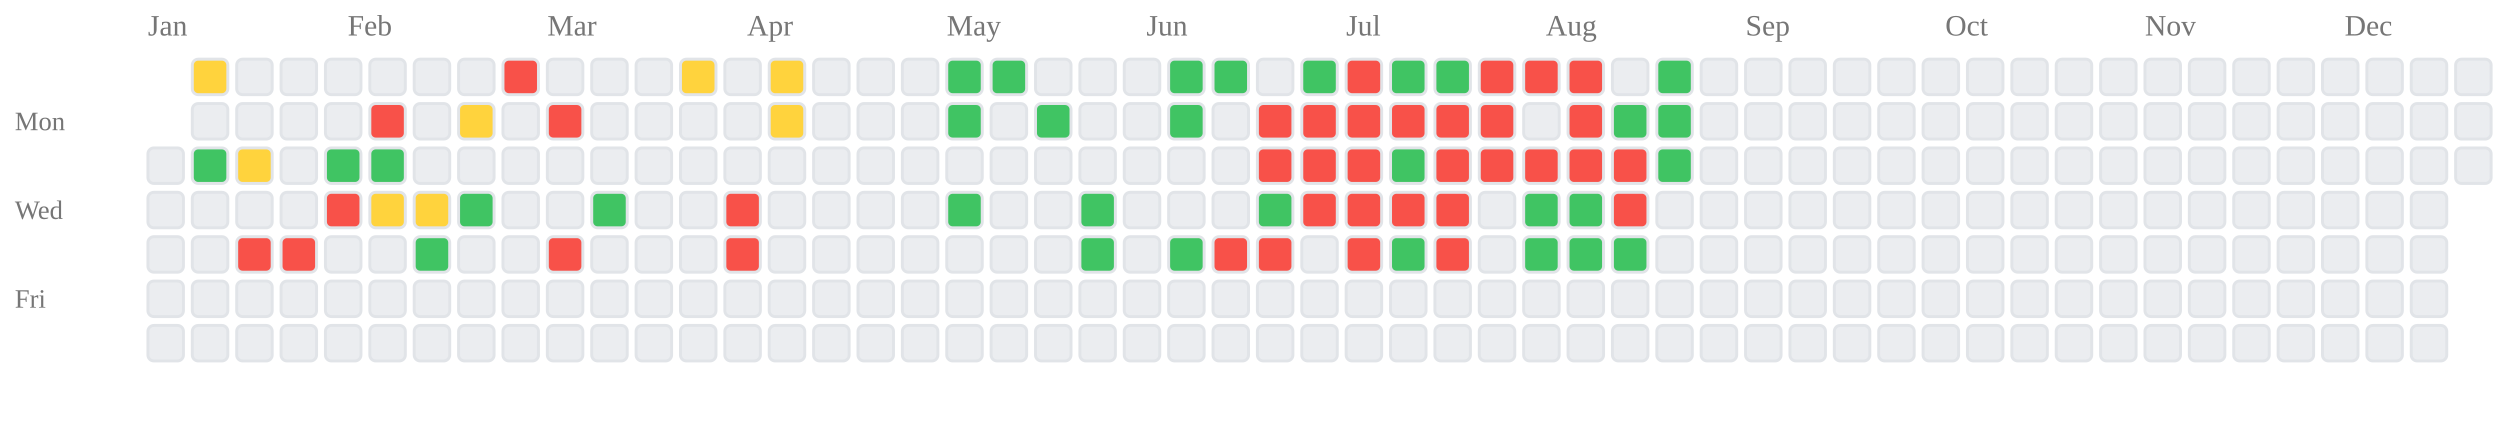
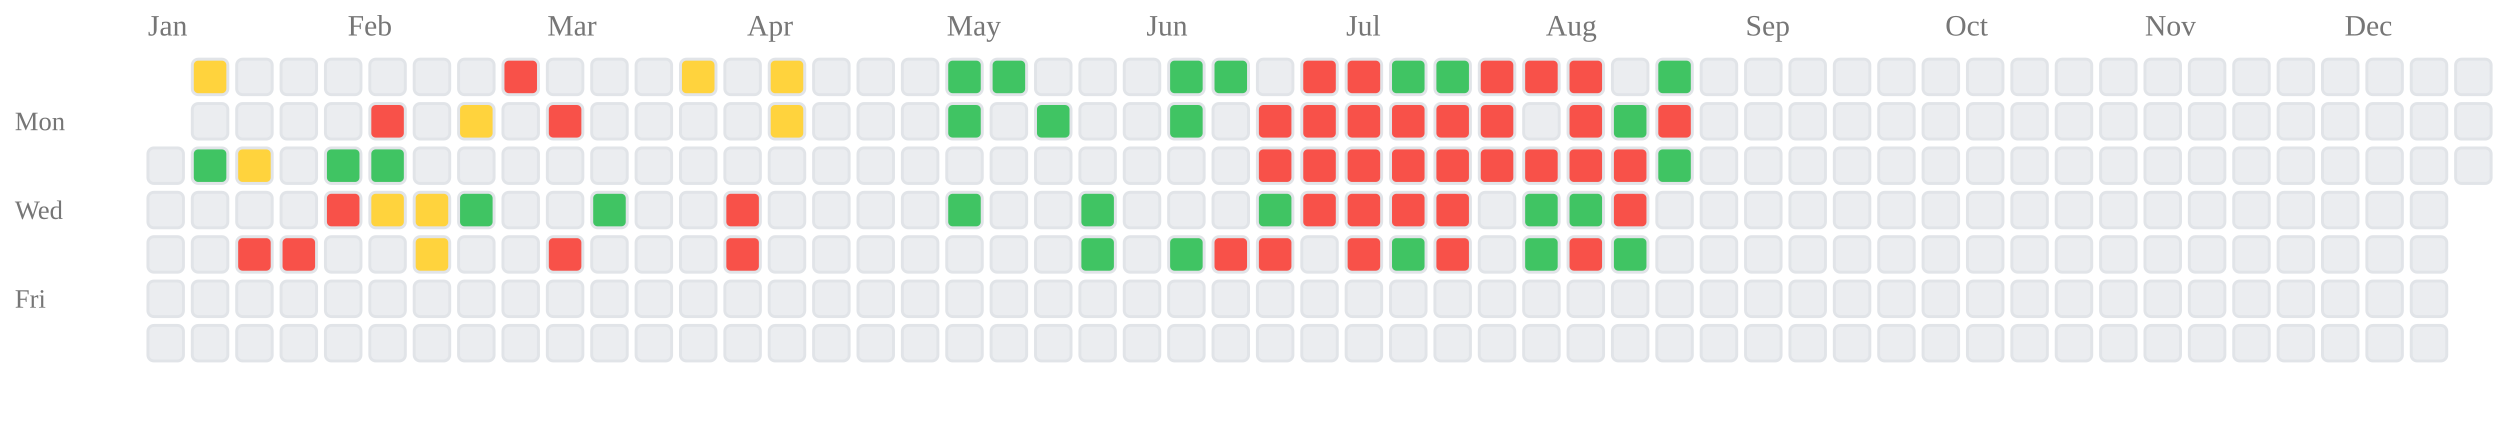
<svg xmlns="http://www.w3.org/2000/svg" width="845" height="145">
  <style>
        .month { font-size: 10px; fill: #767676; }
        .day { font-size: 9px; fill: #767676; }
        .cell { stroke: #e1e4e8; stroke-width: 1; }
        .cell-profit { fill: #40c463; }
        .cell-loss { fill: #f85149; }
        .cell-breakeven { fill: #ffd33d; }
        .cell-empty { fill: #ebedf0; }
    </style>
  <text x="50.0" y="12" class="month">Jan</text>
  <text x="117.5" y="12" class="month">Feb</text>
  <text x="185.0" y="12" class="month">Mar</text>
  <text x="252.5" y="12" class="month">Apr</text>
  <text x="320.0" y="12" class="month">May</text>
  <text x="387.5" y="12" class="month">Jun</text>
  <text x="455.0" y="12" class="month">Jul</text>
  <text x="522.5" y="12" class="month">Aug</text>
  <text x="590.0" y="12" class="month">Sep</text>
  <text x="657.5" y="12" class="month">Oct</text>
  <text x="725.0" y="12" class="month">Nov</text>
  <text x="792.5" y="12" class="month">Dec</text>
  <text x="5" y="44" class="day">Mon</text>
  <text x="5" y="74" class="day">Wed</text>
  <text x="5" y="104" class="day">Fri</text>
  <rect x="50" y="50" width="12" height="12" class="cell cell-empty" rx="2" ry="2" />
  <rect x="50" y="65" width="12" height="12" class="cell cell-empty" rx="2" ry="2" />
  <rect x="50" y="80" width="12" height="12" class="cell cell-empty" rx="2" ry="2" />
  <rect x="50" y="95" width="12" height="12" class="cell cell-empty" rx="2" ry="2" />
  <rect x="50" y="110" width="12" height="12" class="cell cell-empty" rx="2" ry="2" />
  <rect x="65" y="20" width="12" height="12" class="cell cell-breakeven" rx="2" ry="2" />
  <rect x="65" y="35" width="12" height="12" class="cell cell-empty" rx="2" ry="2" />
  <rect x="65" y="50" width="12" height="12" class="cell cell-profit" rx="2" ry="2" />
  <rect x="65" y="65" width="12" height="12" class="cell cell-empty" rx="2" ry="2" />
  <rect x="65" y="80" width="12" height="12" class="cell cell-empty" rx="2" ry="2" />
  <rect x="65" y="95" width="12" height="12" class="cell cell-empty" rx="2" ry="2" />
  <rect x="65" y="110" width="12" height="12" class="cell cell-empty" rx="2" ry="2" />
  <rect x="80" y="20" width="12" height="12" class="cell cell-empty" rx="2" ry="2" />
  <rect x="80" y="35" width="12" height="12" class="cell cell-empty" rx="2" ry="2" />
  <rect x="80" y="50" width="12" height="12" class="cell cell-breakeven" rx="2" ry="2" />
  <rect x="80" y="65" width="12" height="12" class="cell cell-empty" rx="2" ry="2" />
  <rect x="80" y="80" width="12" height="12" class="cell cell-loss" rx="2" ry="2" />
  <rect x="80" y="95" width="12" height="12" class="cell cell-empty" rx="2" ry="2" />
  <rect x="80" y="110" width="12" height="12" class="cell cell-empty" rx="2" ry="2" />
  <rect x="95" y="20" width="12" height="12" class="cell cell-empty" rx="2" ry="2" />
  <rect x="95" y="35" width="12" height="12" class="cell cell-empty" rx="2" ry="2" />
  <rect x="95" y="50" width="12" height="12" class="cell cell-empty" rx="2" ry="2" />
  <rect x="95" y="65" width="12" height="12" class="cell cell-empty" rx="2" ry="2" />
  <rect x="95" y="80" width="12" height="12" class="cell cell-loss" rx="2" ry="2" />
  <rect x="95" y="95" width="12" height="12" class="cell cell-empty" rx="2" ry="2" />
  <rect x="95" y="110" width="12" height="12" class="cell cell-empty" rx="2" ry="2" />
  <rect x="110" y="20" width="12" height="12" class="cell cell-empty" rx="2" ry="2" />
  <rect x="110" y="35" width="12" height="12" class="cell cell-empty" rx="2" ry="2" />
  <rect x="110" y="50" width="12" height="12" class="cell cell-profit" rx="2" ry="2" />
  <rect x="110" y="65" width="12" height="12" class="cell cell-loss" rx="2" ry="2" />
  <rect x="110" y="80" width="12" height="12" class="cell cell-empty" rx="2" ry="2" />
  <rect x="110" y="95" width="12" height="12" class="cell cell-empty" rx="2" ry="2" />
  <rect x="110" y="110" width="12" height="12" class="cell cell-empty" rx="2" ry="2" />
  <rect x="125" y="20" width="12" height="12" class="cell cell-empty" rx="2" ry="2" />
  <rect x="125" y="35" width="12" height="12" class="cell cell-loss" rx="2" ry="2" />
  <rect x="125" y="50" width="12" height="12" class="cell cell-profit" rx="2" ry="2" />
  <rect x="125" y="65" width="12" height="12" class="cell cell-breakeven" rx="2" ry="2" />
  <rect x="125" y="80" width="12" height="12" class="cell cell-empty" rx="2" ry="2" />
  <rect x="125" y="95" width="12" height="12" class="cell cell-empty" rx="2" ry="2" />
  <rect x="125" y="110" width="12" height="12" class="cell cell-empty" rx="2" ry="2" />
  <rect x="140" y="20" width="12" height="12" class="cell cell-empty" rx="2" ry="2" />
  <rect x="140" y="35" width="12" height="12" class="cell cell-empty" rx="2" ry="2" />
  <rect x="140" y="50" width="12" height="12" class="cell cell-empty" rx="2" ry="2" />
  <rect x="140" y="65" width="12" height="12" class="cell cell-breakeven" rx="2" ry="2" />
-   <rect x="140" y="80" width="12" height="12" class="cell cell-profit" rx="2" ry="2" />
+   <rect x="140" y="80" width="12" height="12" class="cell cell-breakeven" rx="2" ry="2" />
  <rect x="140" y="95" width="12" height="12" class="cell cell-empty" rx="2" ry="2" />
  <rect x="140" y="110" width="12" height="12" class="cell cell-empty" rx="2" ry="2" />
  <rect x="155" y="20" width="12" height="12" class="cell cell-empty" rx="2" ry="2" />
  <rect x="155" y="35" width="12" height="12" class="cell cell-breakeven" rx="2" ry="2" />
  <rect x="155" y="50" width="12" height="12" class="cell cell-empty" rx="2" ry="2" />
  <rect x="155" y="65" width="12" height="12" class="cell cell-profit" rx="2" ry="2" />
  <rect x="155" y="80" width="12" height="12" class="cell cell-empty" rx="2" ry="2" />
  <rect x="155" y="95" width="12" height="12" class="cell cell-empty" rx="2" ry="2" />
  <rect x="155" y="110" width="12" height="12" class="cell cell-empty" rx="2" ry="2" />
  <rect x="170" y="20" width="12" height="12" class="cell cell-loss" rx="2" ry="2" />
  <rect x="170" y="35" width="12" height="12" class="cell cell-empty" rx="2" ry="2" />
  <rect x="170" y="50" width="12" height="12" class="cell cell-empty" rx="2" ry="2" />
  <rect x="170" y="65" width="12" height="12" class="cell cell-empty" rx="2" ry="2" />
  <rect x="170" y="80" width="12" height="12" class="cell cell-empty" rx="2" ry="2" />
  <rect x="170" y="95" width="12" height="12" class="cell cell-empty" rx="2" ry="2" />
  <rect x="170" y="110" width="12" height="12" class="cell cell-empty" rx="2" ry="2" />
  <rect x="185" y="20" width="12" height="12" class="cell cell-empty" rx="2" ry="2" />
  <rect x="185" y="35" width="12" height="12" class="cell cell-loss" rx="2" ry="2" />
  <rect x="185" y="50" width="12" height="12" class="cell cell-empty" rx="2" ry="2" />
  <rect x="185" y="65" width="12" height="12" class="cell cell-empty" rx="2" ry="2" />
  <rect x="185" y="80" width="12" height="12" class="cell cell-loss" rx="2" ry="2" />
  <rect x="185" y="95" width="12" height="12" class="cell cell-empty" rx="2" ry="2" />
  <rect x="185" y="110" width="12" height="12" class="cell cell-empty" rx="2" ry="2" />
  <rect x="200" y="20" width="12" height="12" class="cell cell-empty" rx="2" ry="2" />
  <rect x="200" y="35" width="12" height="12" class="cell cell-empty" rx="2" ry="2" />
  <rect x="200" y="50" width="12" height="12" class="cell cell-empty" rx="2" ry="2" />
  <rect x="200" y="65" width="12" height="12" class="cell cell-profit" rx="2" ry="2" />
  <rect x="200" y="80" width="12" height="12" class="cell cell-empty" rx="2" ry="2" />
  <rect x="200" y="95" width="12" height="12" class="cell cell-empty" rx="2" ry="2" />
  <rect x="200" y="110" width="12" height="12" class="cell cell-empty" rx="2" ry="2" />
  <rect x="215" y="20" width="12" height="12" class="cell cell-empty" rx="2" ry="2" />
  <rect x="215" y="35" width="12" height="12" class="cell cell-empty" rx="2" ry="2" />
  <rect x="215" y="50" width="12" height="12" class="cell cell-empty" rx="2" ry="2" />
  <rect x="215" y="65" width="12" height="12" class="cell cell-empty" rx="2" ry="2" />
  <rect x="215" y="80" width="12" height="12" class="cell cell-empty" rx="2" ry="2" />
  <rect x="215" y="95" width="12" height="12" class="cell cell-empty" rx="2" ry="2" />
  <rect x="215" y="110" width="12" height="12" class="cell cell-empty" rx="2" ry="2" />
  <rect x="230" y="20" width="12" height="12" class="cell cell-breakeven" rx="2" ry="2" />
  <rect x="230" y="35" width="12" height="12" class="cell cell-empty" rx="2" ry="2" />
  <rect x="230" y="50" width="12" height="12" class="cell cell-empty" rx="2" ry="2" />
  <rect x="230" y="65" width="12" height="12" class="cell cell-empty" rx="2" ry="2" />
  <rect x="230" y="80" width="12" height="12" class="cell cell-empty" rx="2" ry="2" />
  <rect x="230" y="95" width="12" height="12" class="cell cell-empty" rx="2" ry="2" />
  <rect x="230" y="110" width="12" height="12" class="cell cell-empty" rx="2" ry="2" />
  <rect x="245" y="20" width="12" height="12" class="cell cell-empty" rx="2" ry="2" />
  <rect x="245" y="35" width="12" height="12" class="cell cell-empty" rx="2" ry="2" />
  <rect x="245" y="50" width="12" height="12" class="cell cell-empty" rx="2" ry="2" />
  <rect x="245" y="65" width="12" height="12" class="cell cell-loss" rx="2" ry="2" />
  <rect x="245" y="80" width="12" height="12" class="cell cell-loss" rx="2" ry="2" />
  <rect x="245" y="95" width="12" height="12" class="cell cell-empty" rx="2" ry="2" />
  <rect x="245" y="110" width="12" height="12" class="cell cell-empty" rx="2" ry="2" />
  <rect x="260" y="20" width="12" height="12" class="cell cell-breakeven" rx="2" ry="2" />
  <rect x="260" y="35" width="12" height="12" class="cell cell-breakeven" rx="2" ry="2" />
  <rect x="260" y="50" width="12" height="12" class="cell cell-empty" rx="2" ry="2" />
  <rect x="260" y="65" width="12" height="12" class="cell cell-empty" rx="2" ry="2" />
  <rect x="260" y="80" width="12" height="12" class="cell cell-empty" rx="2" ry="2" />
  <rect x="260" y="95" width="12" height="12" class="cell cell-empty" rx="2" ry="2" />
  <rect x="260" y="110" width="12" height="12" class="cell cell-empty" rx="2" ry="2" />
  <rect x="275" y="20" width="12" height="12" class="cell cell-empty" rx="2" ry="2" />
  <rect x="275" y="35" width="12" height="12" class="cell cell-empty" rx="2" ry="2" />
  <rect x="275" y="50" width="12" height="12" class="cell cell-empty" rx="2" ry="2" />
  <rect x="275" y="65" width="12" height="12" class="cell cell-empty" rx="2" ry="2" />
  <rect x="275" y="80" width="12" height="12" class="cell cell-empty" rx="2" ry="2" />
  <rect x="275" y="95" width="12" height="12" class="cell cell-empty" rx="2" ry="2" />
  <rect x="275" y="110" width="12" height="12" class="cell cell-empty" rx="2" ry="2" />
  <rect x="290" y="20" width="12" height="12" class="cell cell-empty" rx="2" ry="2" />
  <rect x="290" y="35" width="12" height="12" class="cell cell-empty" rx="2" ry="2" />
  <rect x="290" y="50" width="12" height="12" class="cell cell-empty" rx="2" ry="2" />
  <rect x="290" y="65" width="12" height="12" class="cell cell-empty" rx="2" ry="2" />
  <rect x="290" y="80" width="12" height="12" class="cell cell-empty" rx="2" ry="2" />
  <rect x="290" y="95" width="12" height="12" class="cell cell-empty" rx="2" ry="2" />
  <rect x="290" y="110" width="12" height="12" class="cell cell-empty" rx="2" ry="2" />
  <rect x="305" y="20" width="12" height="12" class="cell cell-empty" rx="2" ry="2" />
  <rect x="305" y="35" width="12" height="12" class="cell cell-empty" rx="2" ry="2" />
  <rect x="305" y="50" width="12" height="12" class="cell cell-empty" rx="2" ry="2" />
  <rect x="305" y="65" width="12" height="12" class="cell cell-empty" rx="2" ry="2" />
  <rect x="305" y="80" width="12" height="12" class="cell cell-empty" rx="2" ry="2" />
  <rect x="305" y="95" width="12" height="12" class="cell cell-empty" rx="2" ry="2" />
  <rect x="305" y="110" width="12" height="12" class="cell cell-empty" rx="2" ry="2" />
  <rect x="320" y="20" width="12" height="12" class="cell cell-profit" rx="2" ry="2" />
  <rect x="320" y="35" width="12" height="12" class="cell cell-profit" rx="2" ry="2" />
  <rect x="320" y="50" width="12" height="12" class="cell cell-empty" rx="2" ry="2" />
  <rect x="320" y="65" width="12" height="12" class="cell cell-profit" rx="2" ry="2" />
  <rect x="320" y="80" width="12" height="12" class="cell cell-empty" rx="2" ry="2" />
  <rect x="320" y="95" width="12" height="12" class="cell cell-empty" rx="2" ry="2" />
  <rect x="320" y="110" width="12" height="12" class="cell cell-empty" rx="2" ry="2" />
  <rect x="335" y="20" width="12" height="12" class="cell cell-profit" rx="2" ry="2" />
  <rect x="335" y="35" width="12" height="12" class="cell cell-empty" rx="2" ry="2" />
  <rect x="335" y="50" width="12" height="12" class="cell cell-empty" rx="2" ry="2" />
  <rect x="335" y="65" width="12" height="12" class="cell cell-empty" rx="2" ry="2" />
  <rect x="335" y="80" width="12" height="12" class="cell cell-empty" rx="2" ry="2" />
  <rect x="335" y="95" width="12" height="12" class="cell cell-empty" rx="2" ry="2" />
  <rect x="335" y="110" width="12" height="12" class="cell cell-empty" rx="2" ry="2" />
  <rect x="350" y="20" width="12" height="12" class="cell cell-empty" rx="2" ry="2" />
  <rect x="350" y="35" width="12" height="12" class="cell cell-profit" rx="2" ry="2" />
  <rect x="350" y="50" width="12" height="12" class="cell cell-empty" rx="2" ry="2" />
  <rect x="350" y="65" width="12" height="12" class="cell cell-empty" rx="2" ry="2" />
  <rect x="350" y="80" width="12" height="12" class="cell cell-empty" rx="2" ry="2" />
  <rect x="350" y="95" width="12" height="12" class="cell cell-empty" rx="2" ry="2" />
  <rect x="350" y="110" width="12" height="12" class="cell cell-empty" rx="2" ry="2" />
  <rect x="365" y="20" width="12" height="12" class="cell cell-empty" rx="2" ry="2" />
  <rect x="365" y="35" width="12" height="12" class="cell cell-empty" rx="2" ry="2" />
  <rect x="365" y="50" width="12" height="12" class="cell cell-empty" rx="2" ry="2" />
  <rect x="365" y="65" width="12" height="12" class="cell cell-profit" rx="2" ry="2" />
  <rect x="365" y="80" width="12" height="12" class="cell cell-profit" rx="2" ry="2" />
  <rect x="365" y="95" width="12" height="12" class="cell cell-empty" rx="2" ry="2" />
  <rect x="365" y="110" width="12" height="12" class="cell cell-empty" rx="2" ry="2" />
  <rect x="380" y="20" width="12" height="12" class="cell cell-empty" rx="2" ry="2" />
  <rect x="380" y="35" width="12" height="12" class="cell cell-empty" rx="2" ry="2" />
  <rect x="380" y="50" width="12" height="12" class="cell cell-empty" rx="2" ry="2" />
  <rect x="380" y="65" width="12" height="12" class="cell cell-empty" rx="2" ry="2" />
  <rect x="380" y="80" width="12" height="12" class="cell cell-empty" rx="2" ry="2" />
  <rect x="380" y="95" width="12" height="12" class="cell cell-empty" rx="2" ry="2" />
  <rect x="380" y="110" width="12" height="12" class="cell cell-empty" rx="2" ry="2" />
  <rect x="395" y="20" width="12" height="12" class="cell cell-profit" rx="2" ry="2" />
  <rect x="395" y="35" width="12" height="12" class="cell cell-profit" rx="2" ry="2" />
  <rect x="395" y="50" width="12" height="12" class="cell cell-empty" rx="2" ry="2" />
  <rect x="395" y="65" width="12" height="12" class="cell cell-empty" rx="2" ry="2" />
  <rect x="395" y="80" width="12" height="12" class="cell cell-profit" rx="2" ry="2" />
  <rect x="395" y="95" width="12" height="12" class="cell cell-empty" rx="2" ry="2" />
  <rect x="395" y="110" width="12" height="12" class="cell cell-empty" rx="2" ry="2" />
  <rect x="410" y="20" width="12" height="12" class="cell cell-profit" rx="2" ry="2" />
  <rect x="410" y="35" width="12" height="12" class="cell cell-empty" rx="2" ry="2" />
  <rect x="410" y="50" width="12" height="12" class="cell cell-empty" rx="2" ry="2" />
  <rect x="410" y="65" width="12" height="12" class="cell cell-empty" rx="2" ry="2" />
  <rect x="410" y="80" width="12" height="12" class="cell cell-loss" rx="2" ry="2" />
  <rect x="410" y="95" width="12" height="12" class="cell cell-empty" rx="2" ry="2" />
  <rect x="410" y="110" width="12" height="12" class="cell cell-empty" rx="2" ry="2" />
  <rect x="425" y="20" width="12" height="12" class="cell cell-empty" rx="2" ry="2" />
  <rect x="425" y="35" width="12" height="12" class="cell cell-loss" rx="2" ry="2" />
  <rect x="425" y="50" width="12" height="12" class="cell cell-loss" rx="2" ry="2" />
  <rect x="425" y="65" width="12" height="12" class="cell cell-profit" rx="2" ry="2" />
  <rect x="425" y="80" width="12" height="12" class="cell cell-loss" rx="2" ry="2" />
  <rect x="425" y="95" width="12" height="12" class="cell cell-empty" rx="2" ry="2" />
  <rect x="425" y="110" width="12" height="12" class="cell cell-empty" rx="2" ry="2" />
-   <rect x="440" y="20" width="12" height="12" class="cell cell-profit" rx="2" ry="2" />
+   <rect x="440" y="20" width="12" height="12" class="cell cell-loss" rx="2" ry="2" />
  <rect x="440" y="35" width="12" height="12" class="cell cell-loss" rx="2" ry="2" />
  <rect x="440" y="50" width="12" height="12" class="cell cell-loss" rx="2" ry="2" />
  <rect x="440" y="65" width="12" height="12" class="cell cell-loss" rx="2" ry="2" />
  <rect x="440" y="80" width="12" height="12" class="cell cell-empty" rx="2" ry="2" />
  <rect x="440" y="95" width="12" height="12" class="cell cell-empty" rx="2" ry="2" />
  <rect x="440" y="110" width="12" height="12" class="cell cell-empty" rx="2" ry="2" />
  <rect x="455" y="20" width="12" height="12" class="cell cell-loss" rx="2" ry="2" />
  <rect x="455" y="35" width="12" height="12" class="cell cell-loss" rx="2" ry="2" />
  <rect x="455" y="50" width="12" height="12" class="cell cell-loss" rx="2" ry="2" />
  <rect x="455" y="65" width="12" height="12" class="cell cell-loss" rx="2" ry="2" />
  <rect x="455" y="80" width="12" height="12" class="cell cell-loss" rx="2" ry="2" />
  <rect x="455" y="95" width="12" height="12" class="cell cell-empty" rx="2" ry="2" />
  <rect x="455" y="110" width="12" height="12" class="cell cell-empty" rx="2" ry="2" />
  <rect x="470" y="20" width="12" height="12" class="cell cell-profit" rx="2" ry="2" />
  <rect x="470" y="35" width="12" height="12" class="cell cell-loss" rx="2" ry="2" />
-   <rect x="470" y="50" width="12" height="12" class="cell cell-profit" rx="2" ry="2" />
+   <rect x="470" y="50" width="12" height="12" class="cell cell-loss" rx="2" ry="2" />
  <rect x="470" y="65" width="12" height="12" class="cell cell-loss" rx="2" ry="2" />
  <rect x="470" y="80" width="12" height="12" class="cell cell-profit" rx="2" ry="2" />
  <rect x="470" y="95" width="12" height="12" class="cell cell-empty" rx="2" ry="2" />
  <rect x="470" y="110" width="12" height="12" class="cell cell-empty" rx="2" ry="2" />
  <rect x="485" y="20" width="12" height="12" class="cell cell-profit" rx="2" ry="2" />
  <rect x="485" y="35" width="12" height="12" class="cell cell-loss" rx="2" ry="2" />
  <rect x="485" y="50" width="12" height="12" class="cell cell-loss" rx="2" ry="2" />
  <rect x="485" y="65" width="12" height="12" class="cell cell-loss" rx="2" ry="2" />
  <rect x="485" y="80" width="12" height="12" class="cell cell-loss" rx="2" ry="2" />
  <rect x="485" y="95" width="12" height="12" class="cell cell-empty" rx="2" ry="2" />
  <rect x="485" y="110" width="12" height="12" class="cell cell-empty" rx="2" ry="2" />
  <rect x="500" y="20" width="12" height="12" class="cell cell-loss" rx="2" ry="2" />
  <rect x="500" y="35" width="12" height="12" class="cell cell-loss" rx="2" ry="2" />
  <rect x="500" y="50" width="12" height="12" class="cell cell-loss" rx="2" ry="2" />
  <rect x="500" y="65" width="12" height="12" class="cell cell-empty" rx="2" ry="2" />
  <rect x="500" y="80" width="12" height="12" class="cell cell-empty" rx="2" ry="2" />
  <rect x="500" y="95" width="12" height="12" class="cell cell-empty" rx="2" ry="2" />
  <rect x="500" y="110" width="12" height="12" class="cell cell-empty" rx="2" ry="2" />
  <rect x="515" y="20" width="12" height="12" class="cell cell-loss" rx="2" ry="2" />
  <rect x="515" y="35" width="12" height="12" class="cell cell-empty" rx="2" ry="2" />
  <rect x="515" y="50" width="12" height="12" class="cell cell-loss" rx="2" ry="2" />
  <rect x="515" y="65" width="12" height="12" class="cell cell-profit" rx="2" ry="2" />
  <rect x="515" y="80" width="12" height="12" class="cell cell-profit" rx="2" ry="2" />
  <rect x="515" y="95" width="12" height="12" class="cell cell-empty" rx="2" ry="2" />
  <rect x="515" y="110" width="12" height="12" class="cell cell-empty" rx="2" ry="2" />
  <rect x="530" y="20" width="12" height="12" class="cell cell-loss" rx="2" ry="2" />
  <rect x="530" y="35" width="12" height="12" class="cell cell-loss" rx="2" ry="2" />
  <rect x="530" y="50" width="12" height="12" class="cell cell-loss" rx="2" ry="2" />
  <rect x="530" y="65" width="12" height="12" class="cell cell-profit" rx="2" ry="2" />
-   <rect x="530" y="80" width="12" height="12" class="cell cell-profit" rx="2" ry="2" />
+   <rect x="530" y="80" width="12" height="12" class="cell cell-loss" rx="2" ry="2" />
  <rect x="530" y="95" width="12" height="12" class="cell cell-empty" rx="2" ry="2" />
  <rect x="530" y="110" width="12" height="12" class="cell cell-empty" rx="2" ry="2" />
  <rect x="545" y="20" width="12" height="12" class="cell cell-empty" rx="2" ry="2" />
  <rect x="545" y="35" width="12" height="12" class="cell cell-profit" rx="2" ry="2" />
  <rect x="545" y="50" width="12" height="12" class="cell cell-loss" rx="2" ry="2" />
  <rect x="545" y="65" width="12" height="12" class="cell cell-loss" rx="2" ry="2" />
  <rect x="545" y="80" width="12" height="12" class="cell cell-profit" rx="2" ry="2" />
  <rect x="545" y="95" width="12" height="12" class="cell cell-empty" rx="2" ry="2" />
  <rect x="545" y="110" width="12" height="12" class="cell cell-empty" rx="2" ry="2" />
  <rect x="560" y="20" width="12" height="12" class="cell cell-profit" rx="2" ry="2" />
-   <rect x="560" y="35" width="12" height="12" class="cell cell-profit" rx="2" ry="2" />
+   <rect x="560" y="35" width="12" height="12" class="cell cell-loss" rx="2" ry="2" />
  <rect x="560" y="50" width="12" height="12" class="cell cell-profit" rx="2" ry="2" />
  <rect x="560" y="65" width="12" height="12" class="cell cell-empty" rx="2" ry="2" />
  <rect x="560" y="80" width="12" height="12" class="cell cell-empty" rx="2" ry="2" />
  <rect x="560" y="95" width="12" height="12" class="cell cell-empty" rx="2" ry="2" />
  <rect x="560" y="110" width="12" height="12" class="cell cell-empty" rx="2" ry="2" />
  <rect x="575" y="20" width="12" height="12" class="cell cell-empty" rx="2" ry="2" />
  <rect x="575" y="35" width="12" height="12" class="cell cell-empty" rx="2" ry="2" />
  <rect x="575" y="50" width="12" height="12" class="cell cell-empty" rx="2" ry="2" />
  <rect x="575" y="65" width="12" height="12" class="cell cell-empty" rx="2" ry="2" />
  <rect x="575" y="80" width="12" height="12" class="cell cell-empty" rx="2" ry="2" />
  <rect x="575" y="95" width="12" height="12" class="cell cell-empty" rx="2" ry="2" />
  <rect x="575" y="110" width="12" height="12" class="cell cell-empty" rx="2" ry="2" />
  <rect x="590" y="20" width="12" height="12" class="cell cell-empty" rx="2" ry="2" />
  <rect x="590" y="35" width="12" height="12" class="cell cell-empty" rx="2" ry="2" />
  <rect x="590" y="50" width="12" height="12" class="cell cell-empty" rx="2" ry="2" />
  <rect x="590" y="65" width="12" height="12" class="cell cell-empty" rx="2" ry="2" />
  <rect x="590" y="80" width="12" height="12" class="cell cell-empty" rx="2" ry="2" />
  <rect x="590" y="95" width="12" height="12" class="cell cell-empty" rx="2" ry="2" />
  <rect x="590" y="110" width="12" height="12" class="cell cell-empty" rx="2" ry="2" />
  <rect x="605" y="20" width="12" height="12" class="cell cell-empty" rx="2" ry="2" />
  <rect x="605" y="35" width="12" height="12" class="cell cell-empty" rx="2" ry="2" />
  <rect x="605" y="50" width="12" height="12" class="cell cell-empty" rx="2" ry="2" />
  <rect x="605" y="65" width="12" height="12" class="cell cell-empty" rx="2" ry="2" />
  <rect x="605" y="80" width="12" height="12" class="cell cell-empty" rx="2" ry="2" />
  <rect x="605" y="95" width="12" height="12" class="cell cell-empty" rx="2" ry="2" />
  <rect x="605" y="110" width="12" height="12" class="cell cell-empty" rx="2" ry="2" />
  <rect x="620" y="20" width="12" height="12" class="cell cell-empty" rx="2" ry="2" />
  <rect x="620" y="35" width="12" height="12" class="cell cell-empty" rx="2" ry="2" />
  <rect x="620" y="50" width="12" height="12" class="cell cell-empty" rx="2" ry="2" />
  <rect x="620" y="65" width="12" height="12" class="cell cell-empty" rx="2" ry="2" />
  <rect x="620" y="80" width="12" height="12" class="cell cell-empty" rx="2" ry="2" />
  <rect x="620" y="95" width="12" height="12" class="cell cell-empty" rx="2" ry="2" />
  <rect x="620" y="110" width="12" height="12" class="cell cell-empty" rx="2" ry="2" />
  <rect x="635" y="20" width="12" height="12" class="cell cell-empty" rx="2" ry="2" />
  <rect x="635" y="35" width="12" height="12" class="cell cell-empty" rx="2" ry="2" />
  <rect x="635" y="50" width="12" height="12" class="cell cell-empty" rx="2" ry="2" />
  <rect x="635" y="65" width="12" height="12" class="cell cell-empty" rx="2" ry="2" />
  <rect x="635" y="80" width="12" height="12" class="cell cell-empty" rx="2" ry="2" />
  <rect x="635" y="95" width="12" height="12" class="cell cell-empty" rx="2" ry="2" />
  <rect x="635" y="110" width="12" height="12" class="cell cell-empty" rx="2" ry="2" />
  <rect x="650" y="20" width="12" height="12" class="cell cell-empty" rx="2" ry="2" />
  <rect x="650" y="35" width="12" height="12" class="cell cell-empty" rx="2" ry="2" />
  <rect x="650" y="50" width="12" height="12" class="cell cell-empty" rx="2" ry="2" />
  <rect x="650" y="65" width="12" height="12" class="cell cell-empty" rx="2" ry="2" />
  <rect x="650" y="80" width="12" height="12" class="cell cell-empty" rx="2" ry="2" />
  <rect x="650" y="95" width="12" height="12" class="cell cell-empty" rx="2" ry="2" />
  <rect x="650" y="110" width="12" height="12" class="cell cell-empty" rx="2" ry="2" />
  <rect x="665" y="20" width="12" height="12" class="cell cell-empty" rx="2" ry="2" />
  <rect x="665" y="35" width="12" height="12" class="cell cell-empty" rx="2" ry="2" />
  <rect x="665" y="50" width="12" height="12" class="cell cell-empty" rx="2" ry="2" />
  <rect x="665" y="65" width="12" height="12" class="cell cell-empty" rx="2" ry="2" />
  <rect x="665" y="80" width="12" height="12" class="cell cell-empty" rx="2" ry="2" />
  <rect x="665" y="95" width="12" height="12" class="cell cell-empty" rx="2" ry="2" />
  <rect x="665" y="110" width="12" height="12" class="cell cell-empty" rx="2" ry="2" />
  <rect x="680" y="20" width="12" height="12" class="cell cell-empty" rx="2" ry="2" />
  <rect x="680" y="35" width="12" height="12" class="cell cell-empty" rx="2" ry="2" />
  <rect x="680" y="50" width="12" height="12" class="cell cell-empty" rx="2" ry="2" />
  <rect x="680" y="65" width="12" height="12" class="cell cell-empty" rx="2" ry="2" />
  <rect x="680" y="80" width="12" height="12" class="cell cell-empty" rx="2" ry="2" />
  <rect x="680" y="95" width="12" height="12" class="cell cell-empty" rx="2" ry="2" />
  <rect x="680" y="110" width="12" height="12" class="cell cell-empty" rx="2" ry="2" />
  <rect x="695" y="20" width="12" height="12" class="cell cell-empty" rx="2" ry="2" />
  <rect x="695" y="35" width="12" height="12" class="cell cell-empty" rx="2" ry="2" />
  <rect x="695" y="50" width="12" height="12" class="cell cell-empty" rx="2" ry="2" />
  <rect x="695" y="65" width="12" height="12" class="cell cell-empty" rx="2" ry="2" />
  <rect x="695" y="80" width="12" height="12" class="cell cell-empty" rx="2" ry="2" />
  <rect x="695" y="95" width="12" height="12" class="cell cell-empty" rx="2" ry="2" />
  <rect x="695" y="110" width="12" height="12" class="cell cell-empty" rx="2" ry="2" />
  <rect x="710" y="20" width="12" height="12" class="cell cell-empty" rx="2" ry="2" />
  <rect x="710" y="35" width="12" height="12" class="cell cell-empty" rx="2" ry="2" />
  <rect x="710" y="50" width="12" height="12" class="cell cell-empty" rx="2" ry="2" />
  <rect x="710" y="65" width="12" height="12" class="cell cell-empty" rx="2" ry="2" />
  <rect x="710" y="80" width="12" height="12" class="cell cell-empty" rx="2" ry="2" />
  <rect x="710" y="95" width="12" height="12" class="cell cell-empty" rx="2" ry="2" />
  <rect x="710" y="110" width="12" height="12" class="cell cell-empty" rx="2" ry="2" />
  <rect x="725" y="20" width="12" height="12" class="cell cell-empty" rx="2" ry="2" />
  <rect x="725" y="35" width="12" height="12" class="cell cell-empty" rx="2" ry="2" />
  <rect x="725" y="50" width="12" height="12" class="cell cell-empty" rx="2" ry="2" />
  <rect x="725" y="65" width="12" height="12" class="cell cell-empty" rx="2" ry="2" />
  <rect x="725" y="80" width="12" height="12" class="cell cell-empty" rx="2" ry="2" />
  <rect x="725" y="95" width="12" height="12" class="cell cell-empty" rx="2" ry="2" />
  <rect x="725" y="110" width="12" height="12" class="cell cell-empty" rx="2" ry="2" />
  <rect x="740" y="20" width="12" height="12" class="cell cell-empty" rx="2" ry="2" />
  <rect x="740" y="35" width="12" height="12" class="cell cell-empty" rx="2" ry="2" />
  <rect x="740" y="50" width="12" height="12" class="cell cell-empty" rx="2" ry="2" />
  <rect x="740" y="65" width="12" height="12" class="cell cell-empty" rx="2" ry="2" />
  <rect x="740" y="80" width="12" height="12" class="cell cell-empty" rx="2" ry="2" />
  <rect x="740" y="95" width="12" height="12" class="cell cell-empty" rx="2" ry="2" />
  <rect x="740" y="110" width="12" height="12" class="cell cell-empty" rx="2" ry="2" />
  <rect x="755" y="20" width="12" height="12" class="cell cell-empty" rx="2" ry="2" />
  <rect x="755" y="35" width="12" height="12" class="cell cell-empty" rx="2" ry="2" />
  <rect x="755" y="50" width="12" height="12" class="cell cell-empty" rx="2" ry="2" />
  <rect x="755" y="65" width="12" height="12" class="cell cell-empty" rx="2" ry="2" />
  <rect x="755" y="80" width="12" height="12" class="cell cell-empty" rx="2" ry="2" />
  <rect x="755" y="95" width="12" height="12" class="cell cell-empty" rx="2" ry="2" />
  <rect x="755" y="110" width="12" height="12" class="cell cell-empty" rx="2" ry="2" />
  <rect x="770" y="20" width="12" height="12" class="cell cell-empty" rx="2" ry="2" />
  <rect x="770" y="35" width="12" height="12" class="cell cell-empty" rx="2" ry="2" />
  <rect x="770" y="50" width="12" height="12" class="cell cell-empty" rx="2" ry="2" />
  <rect x="770" y="65" width="12" height="12" class="cell cell-empty" rx="2" ry="2" />
  <rect x="770" y="80" width="12" height="12" class="cell cell-empty" rx="2" ry="2" />
  <rect x="770" y="95" width="12" height="12" class="cell cell-empty" rx="2" ry="2" />
  <rect x="770" y="110" width="12" height="12" class="cell cell-empty" rx="2" ry="2" />
  <rect x="785" y="20" width="12" height="12" class="cell cell-empty" rx="2" ry="2" />
  <rect x="785" y="35" width="12" height="12" class="cell cell-empty" rx="2" ry="2" />
  <rect x="785" y="50" width="12" height="12" class="cell cell-empty" rx="2" ry="2" />
  <rect x="785" y="65" width="12" height="12" class="cell cell-empty" rx="2" ry="2" />
  <rect x="785" y="80" width="12" height="12" class="cell cell-empty" rx="2" ry="2" />
  <rect x="785" y="95" width="12" height="12" class="cell cell-empty" rx="2" ry="2" />
  <rect x="785" y="110" width="12" height="12" class="cell cell-empty" rx="2" ry="2" />
  <rect x="800" y="20" width="12" height="12" class="cell cell-empty" rx="2" ry="2" />
  <rect x="800" y="35" width="12" height="12" class="cell cell-empty" rx="2" ry="2" />
  <rect x="800" y="50" width="12" height="12" class="cell cell-empty" rx="2" ry="2" />
  <rect x="800" y="65" width="12" height="12" class="cell cell-empty" rx="2" ry="2" />
  <rect x="800" y="80" width="12" height="12" class="cell cell-empty" rx="2" ry="2" />
  <rect x="800" y="95" width="12" height="12" class="cell cell-empty" rx="2" ry="2" />
  <rect x="800" y="110" width="12" height="12" class="cell cell-empty" rx="2" ry="2" />
  <rect x="815" y="20" width="12" height="12" class="cell cell-empty" rx="2" ry="2" />
  <rect x="815" y="35" width="12" height="12" class="cell cell-empty" rx="2" ry="2" />
  <rect x="815" y="50" width="12" height="12" class="cell cell-empty" rx="2" ry="2" />
  <rect x="815" y="65" width="12" height="12" class="cell cell-empty" rx="2" ry="2" />
  <rect x="815" y="80" width="12" height="12" class="cell cell-empty" rx="2" ry="2" />
  <rect x="815" y="95" width="12" height="12" class="cell cell-empty" rx="2" ry="2" />
  <rect x="815" y="110" width="12" height="12" class="cell cell-empty" rx="2" ry="2" />
  <rect x="830" y="20" width="12" height="12" class="cell cell-empty" rx="2" ry="2" />
  <rect x="830" y="35" width="12" height="12" class="cell cell-empty" rx="2" ry="2" />
  <rect x="830" y="50" width="12" height="12" class="cell cell-empty" rx="2" ry="2" />
</svg>
